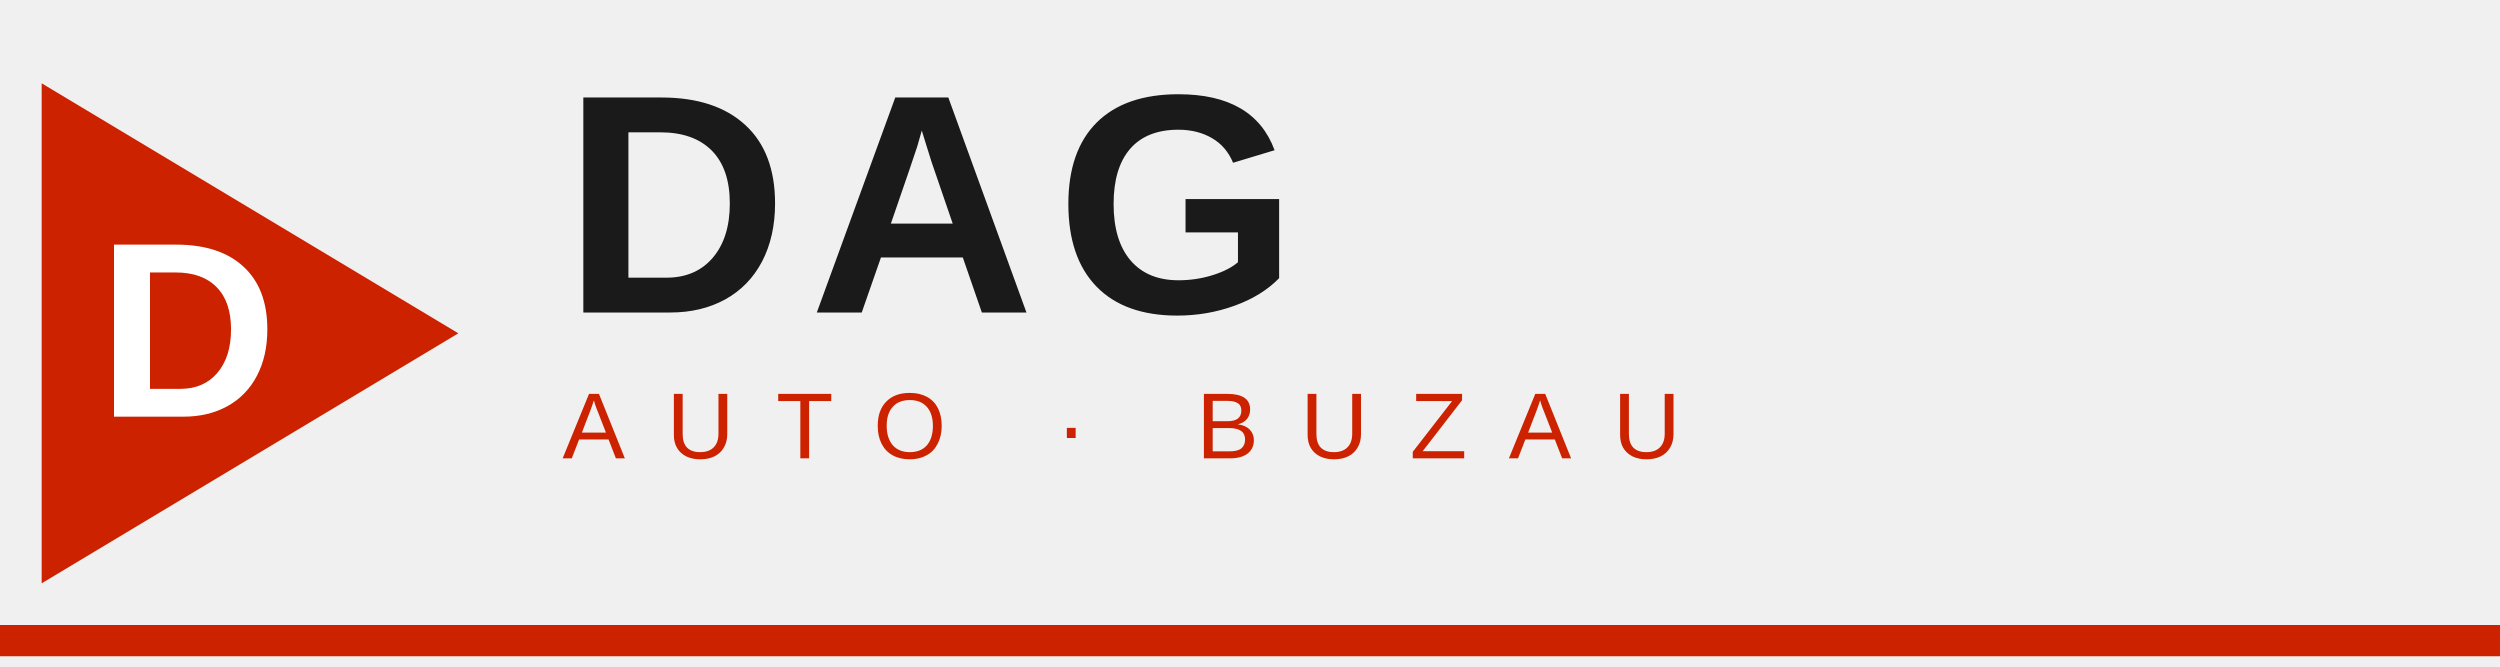
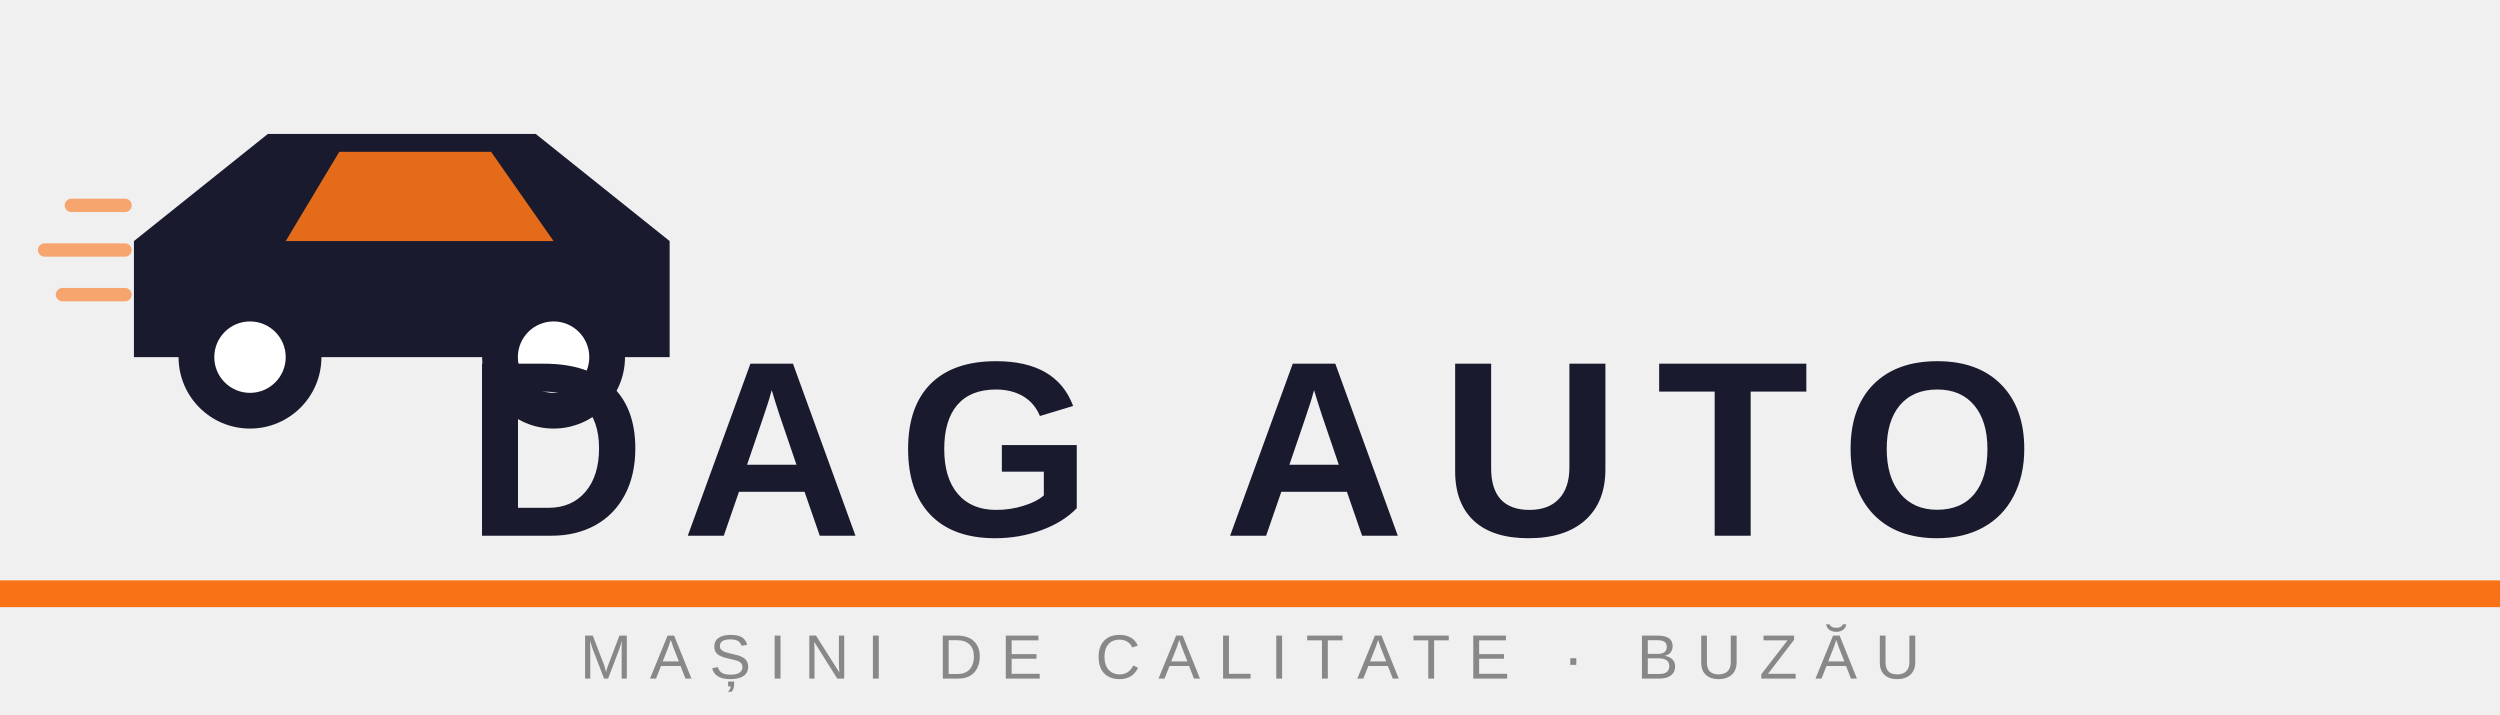
- <svg xmlns="http://www.w3.org/2000/svg" viewBox="0 0 240 64" width="240" height="64">
-   <polygon points="4,8 44,32 4,56" fill="#CC2200" />
-   <text x="18" y="40" text-anchor="middle" font-family="Arial Black, Arial, sans-serif" font-size="24" font-weight="700" fill="#FFFFFF">D</text>
-   <text x="54" y="30" font-family="Arial Black, Arial, sans-serif" font-size="30" font-weight="900" fill="#1A1A1A" letter-spacing="2">DAG</text>
-   <text x="54" y="44" font-family="Arial, sans-serif" font-size="9" font-weight="500" fill="#CC2200" letter-spacing="4">AUTO · BUZAU</text>
-   <rect x="0" y="60" width="240" height="3" fill="#CC2200" />
+ <svg xmlns="http://www.w3.org/2000/svg" viewBox="0 0 280 80" width="280" height="80">
+   <g transform="translate(10, 5)">
+     <path d="M5,35 L5,22 L20,10 L50,10 L65,22 L65,35 Z" fill="#1a1a2e" />
+     <path d="M22,22 L28,12 L45,12 L52,22 Z" fill="#f97316" opacity="0.9" />
+     <circle cx="18" cy="35" r="8" fill="#1a1a2e" />
+     <circle cx="18" cy="35" r="4" fill="#ffffff" />
+     <circle cx="52" cy="35" r="8" fill="#1a1a2e" />
+     <circle cx="52" cy="35" r="4" fill="#ffffff" />
+     <line x1="-2" y1="18" x2="4" y2="18" stroke="#f97316" stroke-width="1.5" opacity="0.6" stroke-linecap="round" />
+     <line x1="-5" y1="23" x2="4" y2="23" stroke="#f97316" stroke-width="1.5" opacity="0.6" stroke-linecap="round" />
+     <line x1="-3" y1="28" x2="4" y2="28" stroke="#f97316" stroke-width="1.5" opacity="0.6" stroke-linecap="round" />
+   </g>
+   <text x="140" y="60" font-size="28" font-weight="900" fill="#1a1a2e" font-family="'Arial Black',Arial,sans-serif" letter-spacing="4" text-anchor="middle">DAG AUTO</text>
+   <rect x="0" y="65" width="280" height="3" fill="#f97316" />
+   <text x="140" y="76" font-size="7" fill="#888" font-family="Arial,sans-serif" letter-spacing="2" text-anchor="middle">MAȘINI DE CALITATE · BUZĂU</text>
</svg>
